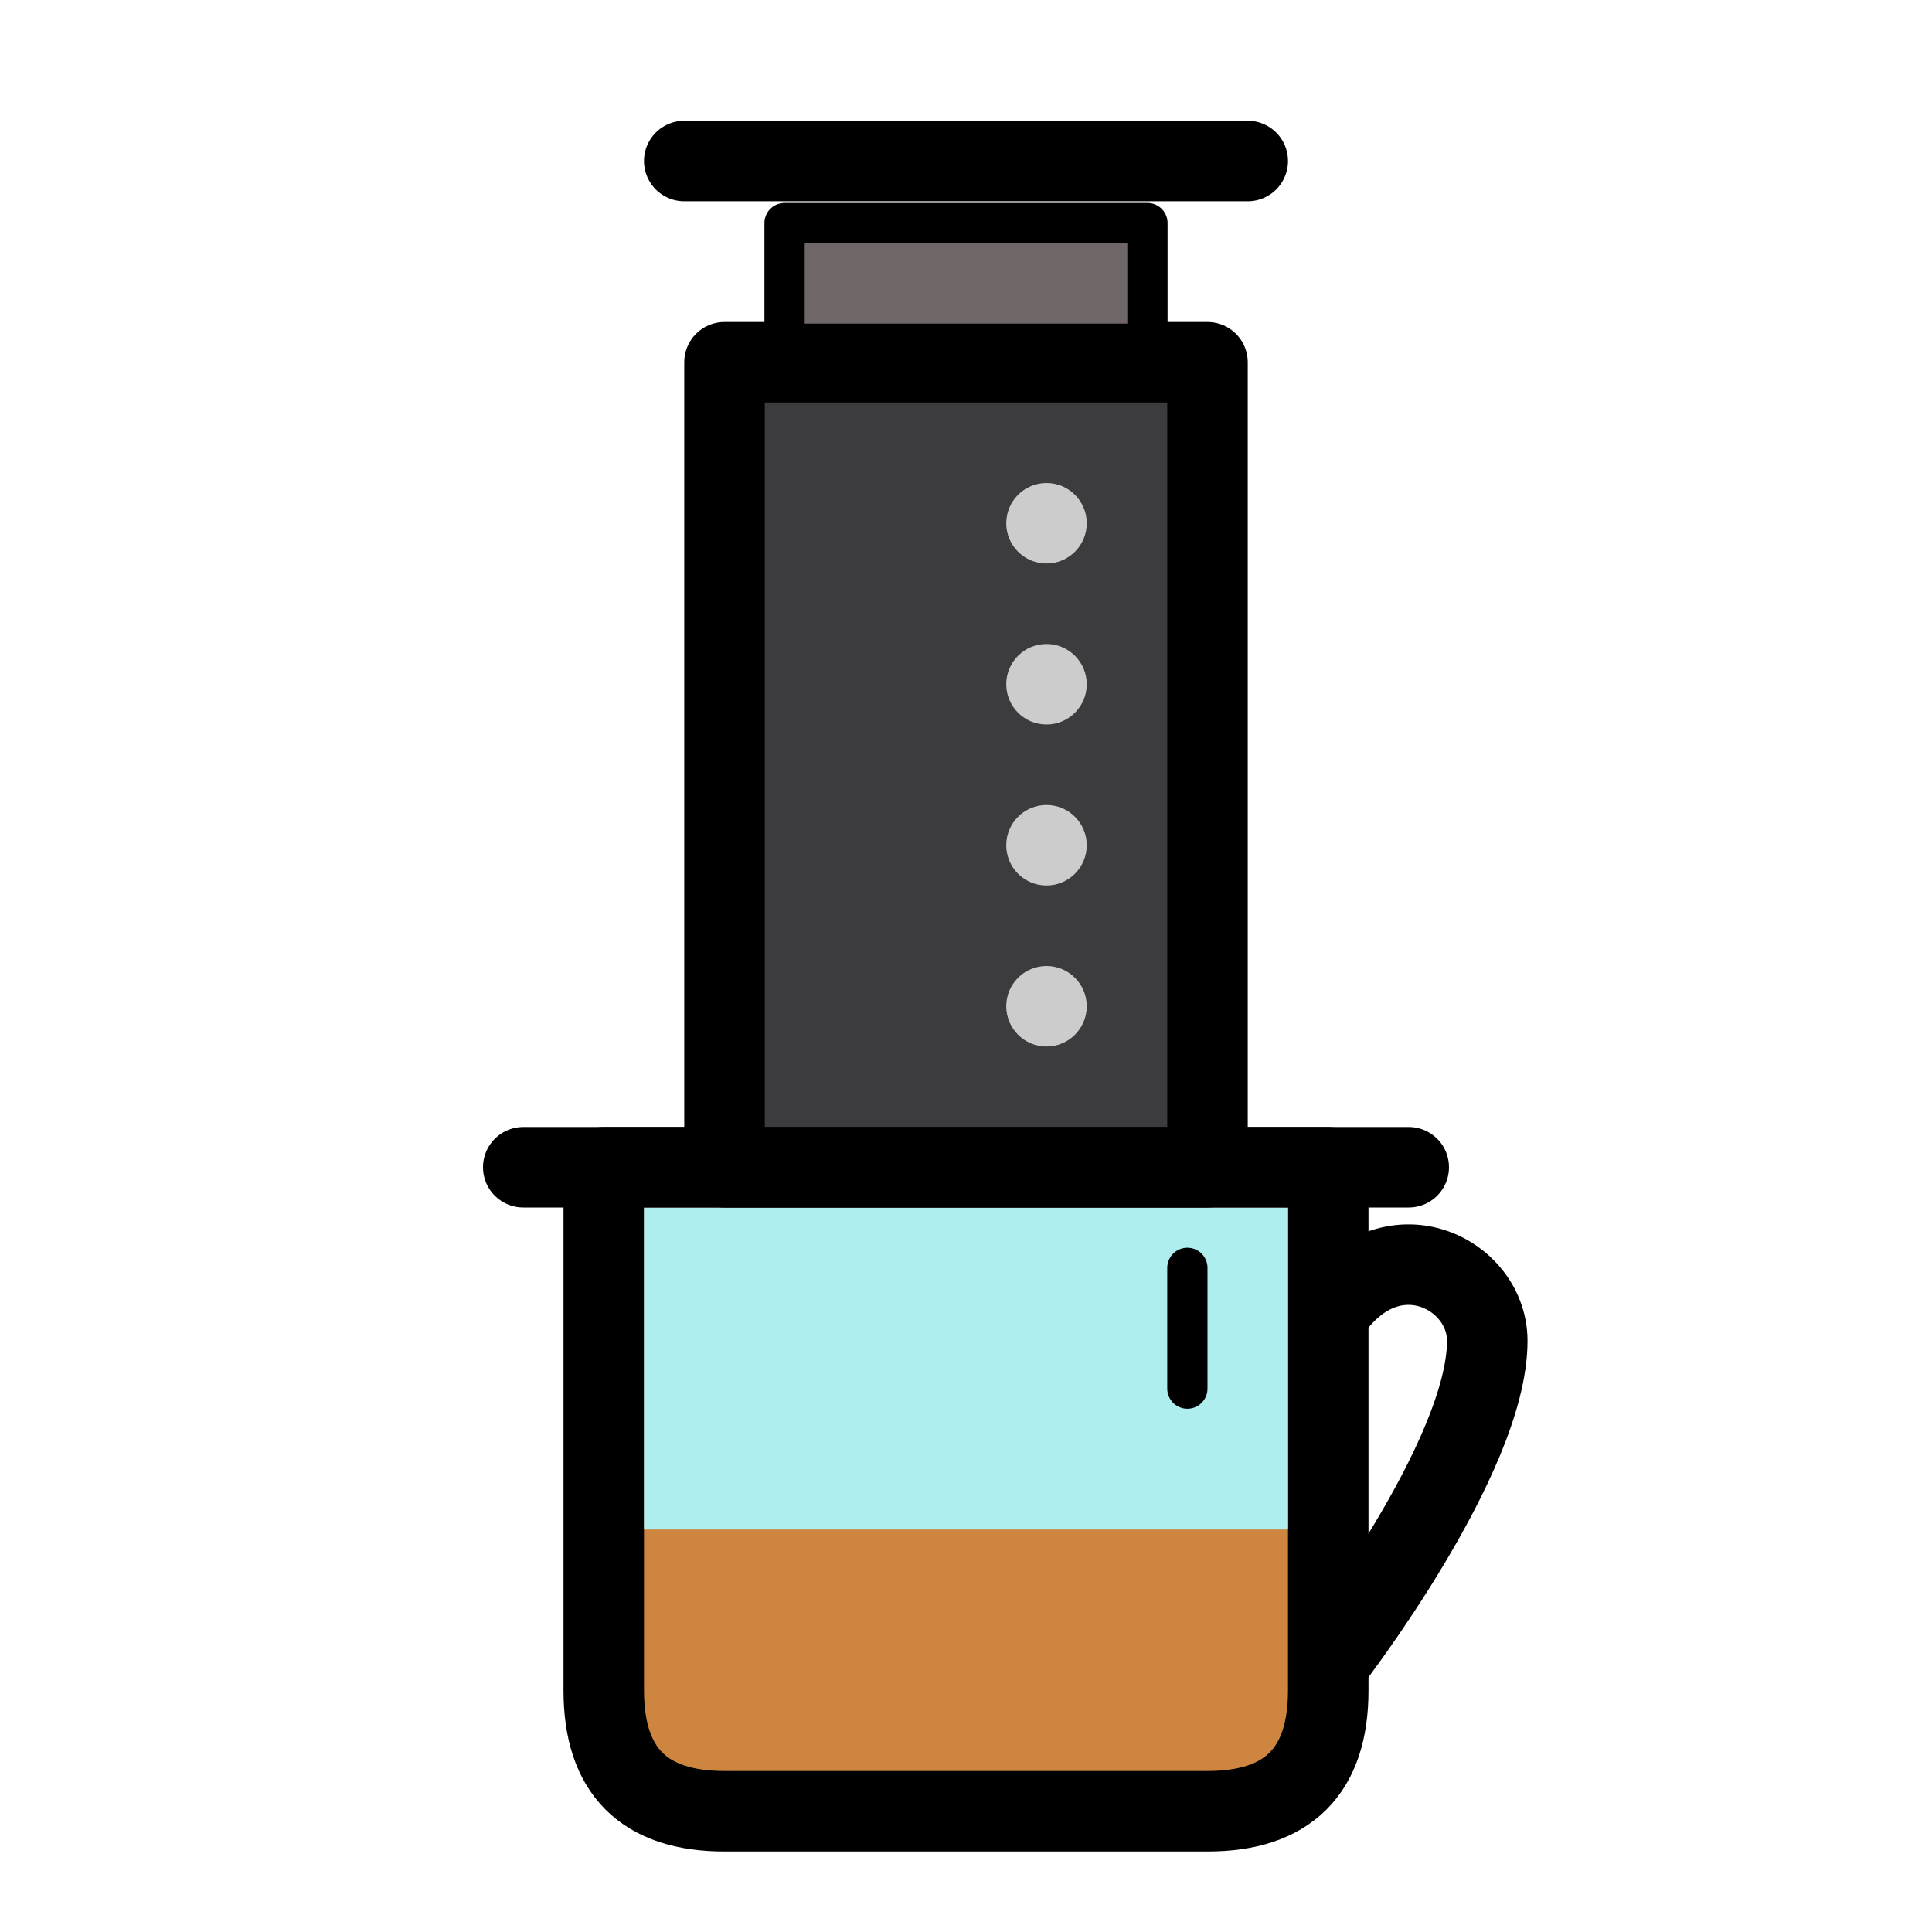
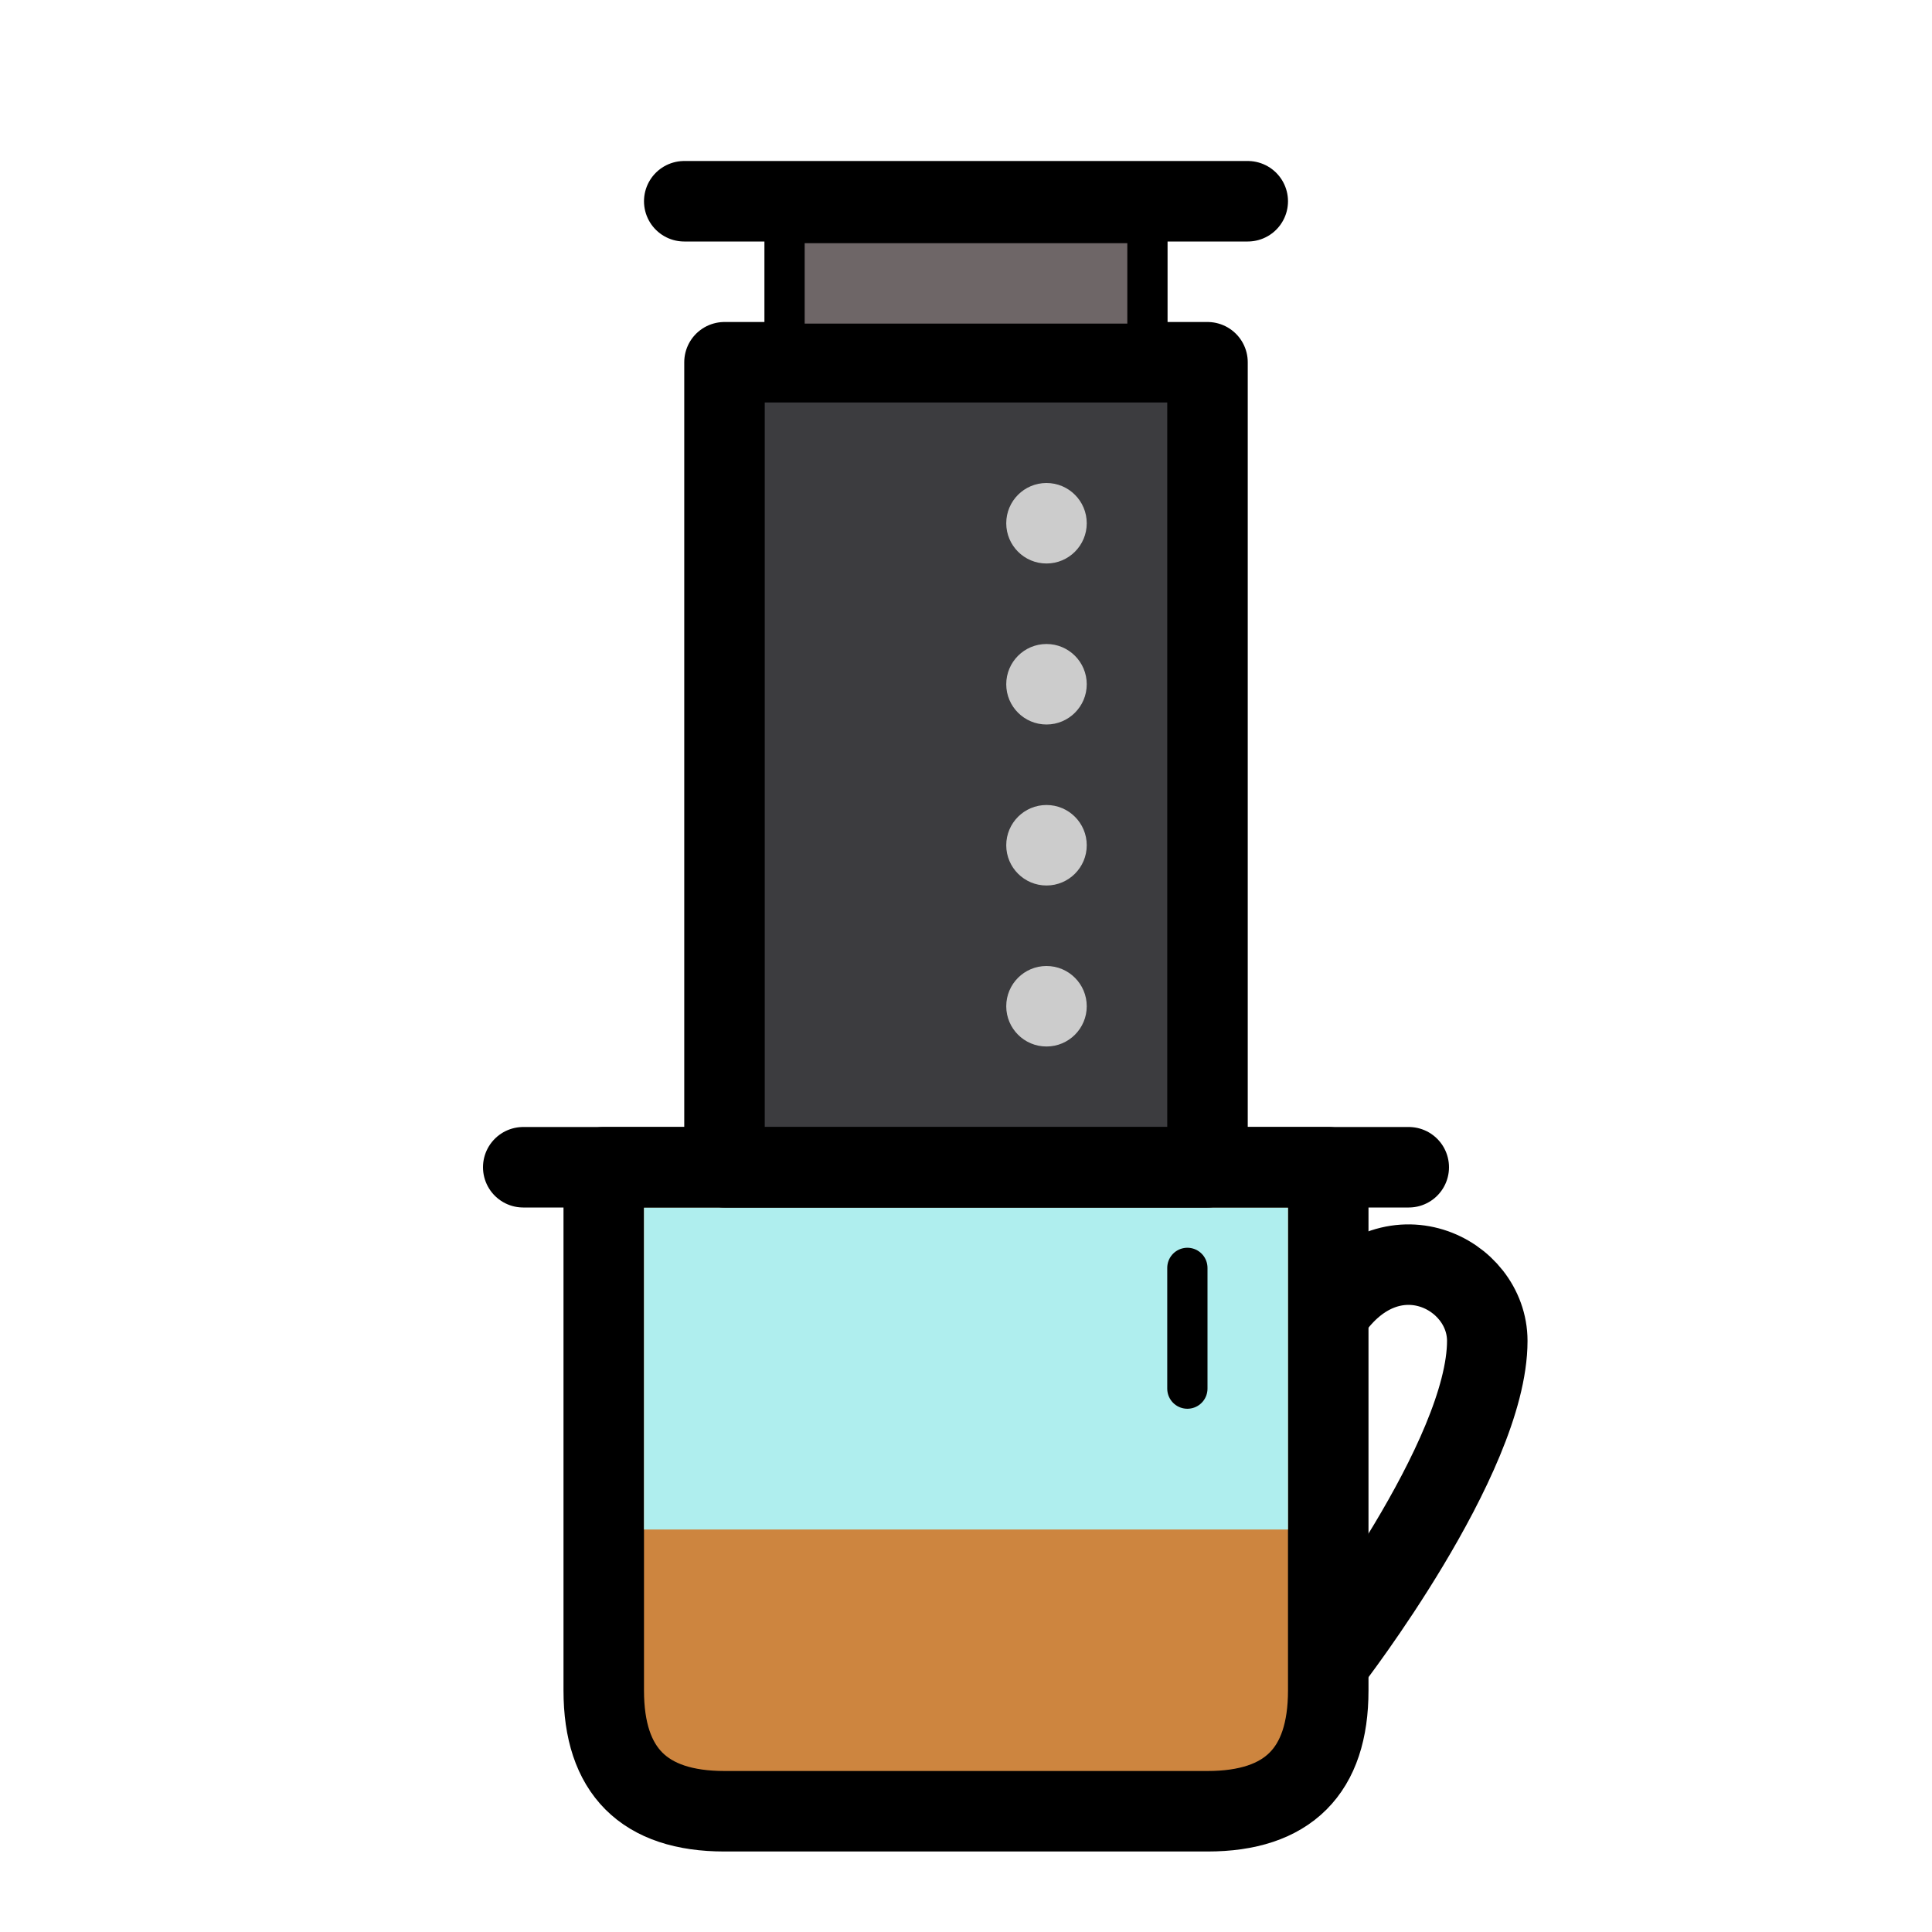
<svg xmlns="http://www.w3.org/2000/svg" width="48" height="48" viewBox="0 0 48 48" version="1.1" id="svg1">
  <defs id="defs1" />
  <g id="layer1" transform="translate(-150.1591)">
    <path style="fill:none;stroke:#000000;stroke-width:2;stroke-linecap:round;stroke-linejoin:round;stroke-dasharray:none;stroke-opacity:1" d="m 183.209,32.586 c 1.5,-2.164 3.901,-0.96 3.901,0.727 0,2.905 -3.901,7.955 -3.901,7.955" id="path3-7-07" />
    <path style="fill:#cd853f;fill-opacity:1;stroke:#000000;stroke-width:2;stroke-linecap:round;stroke-linejoin:round;stroke-dasharray:none;stroke-opacity:1" d="m 165.159,29 v 13 c 0,2 1,3 3,3 h 12 c 2,0 3,-1 3,-3 V 29 Z" id="path9-8-8" />
    <rect style="fill:#afeeee;fill-opacity:1;stroke:none;stroke-width:0;stroke-linecap:round;stroke-linejoin:round;stroke-dasharray:none;stroke-opacity:1" id="rect21-3-1" width="16" height="8" x="166.159" y="30" />
    <path style="fill:none;fill-opacity:1;stroke:#000000;stroke-width:1;stroke-linecap:round;stroke-linejoin:round;stroke-dasharray:none;stroke-opacity:1" d="m 179.659,31.5 c 0,1 0,3 0,3" id="path36-5" />
    <rect style="fill:#3c3c3f;fill-opacity:1;stroke:#000000;stroke-width:2;stroke-linecap:round;stroke-linejoin:round;stroke-dasharray:none;stroke-opacity:1" id="rect36" width="12" height="20" x="168.159" y="9" />
    <rect style="fill:#6e6667;fill-opacity:1;stroke:#000000;stroke-width:1;stroke-linecap:round;stroke-linejoin:round;stroke-dasharray:none;stroke-opacity:1" id="rect37" width="9.016" height="2.998" x="169.651" y="5.542" />
-     <path style="fill:none;fill-opacity:1;stroke:#000000;stroke-width:2;stroke-linecap:round;stroke-linejoin:round;stroke-dasharray:none;stroke-opacity:1" d="m 167.159,4 h 14" id="path38" />
+     <path style="fill:none;fill-opacity:1;stroke:#000000;stroke-width:2;stroke-linecap:round;stroke-linejoin:round;stroke-dasharray:none;stroke-opacity:1" d="m 167.159,5 h 14" id="path38" />
    <path style="fill:none;fill-opacity:1;stroke:#000000;stroke-width:2;stroke-linecap:round;stroke-linejoin:round;stroke-dasharray:none;stroke-opacity:1" d="m 163.159,29 h 22" id="path39" />
    <circle style="fill:#cccccc;fill-opacity:1;stroke:none;stroke-width:1;stroke-linecap:round;stroke-linejoin:round;stroke-dasharray:none;stroke-opacity:1" id="path40" cx="176.159" cy="25" r="1" />
    <circle style="fill:#cccccc;fill-opacity:1;stroke:none;stroke-width:1;stroke-linecap:round;stroke-linejoin:round;stroke-dasharray:none;stroke-opacity:1" id="path40-4" cx="176.159" cy="21" r="1" />
    <circle style="fill:#cccccc;fill-opacity:1;stroke:none;stroke-width:1;stroke-linecap:round;stroke-linejoin:round;stroke-dasharray:none;stroke-opacity:1" id="path40-4-2" cx="176.159" cy="17" r="1" />
    <circle style="fill:#cccccc;fill-opacity:1;stroke:none;stroke-width:1;stroke-linecap:round;stroke-linejoin:round;stroke-dasharray:none;stroke-opacity:1" id="path40-4-2-2" cx="176.159" cy="13" r="1" />
  </g>
</svg>
